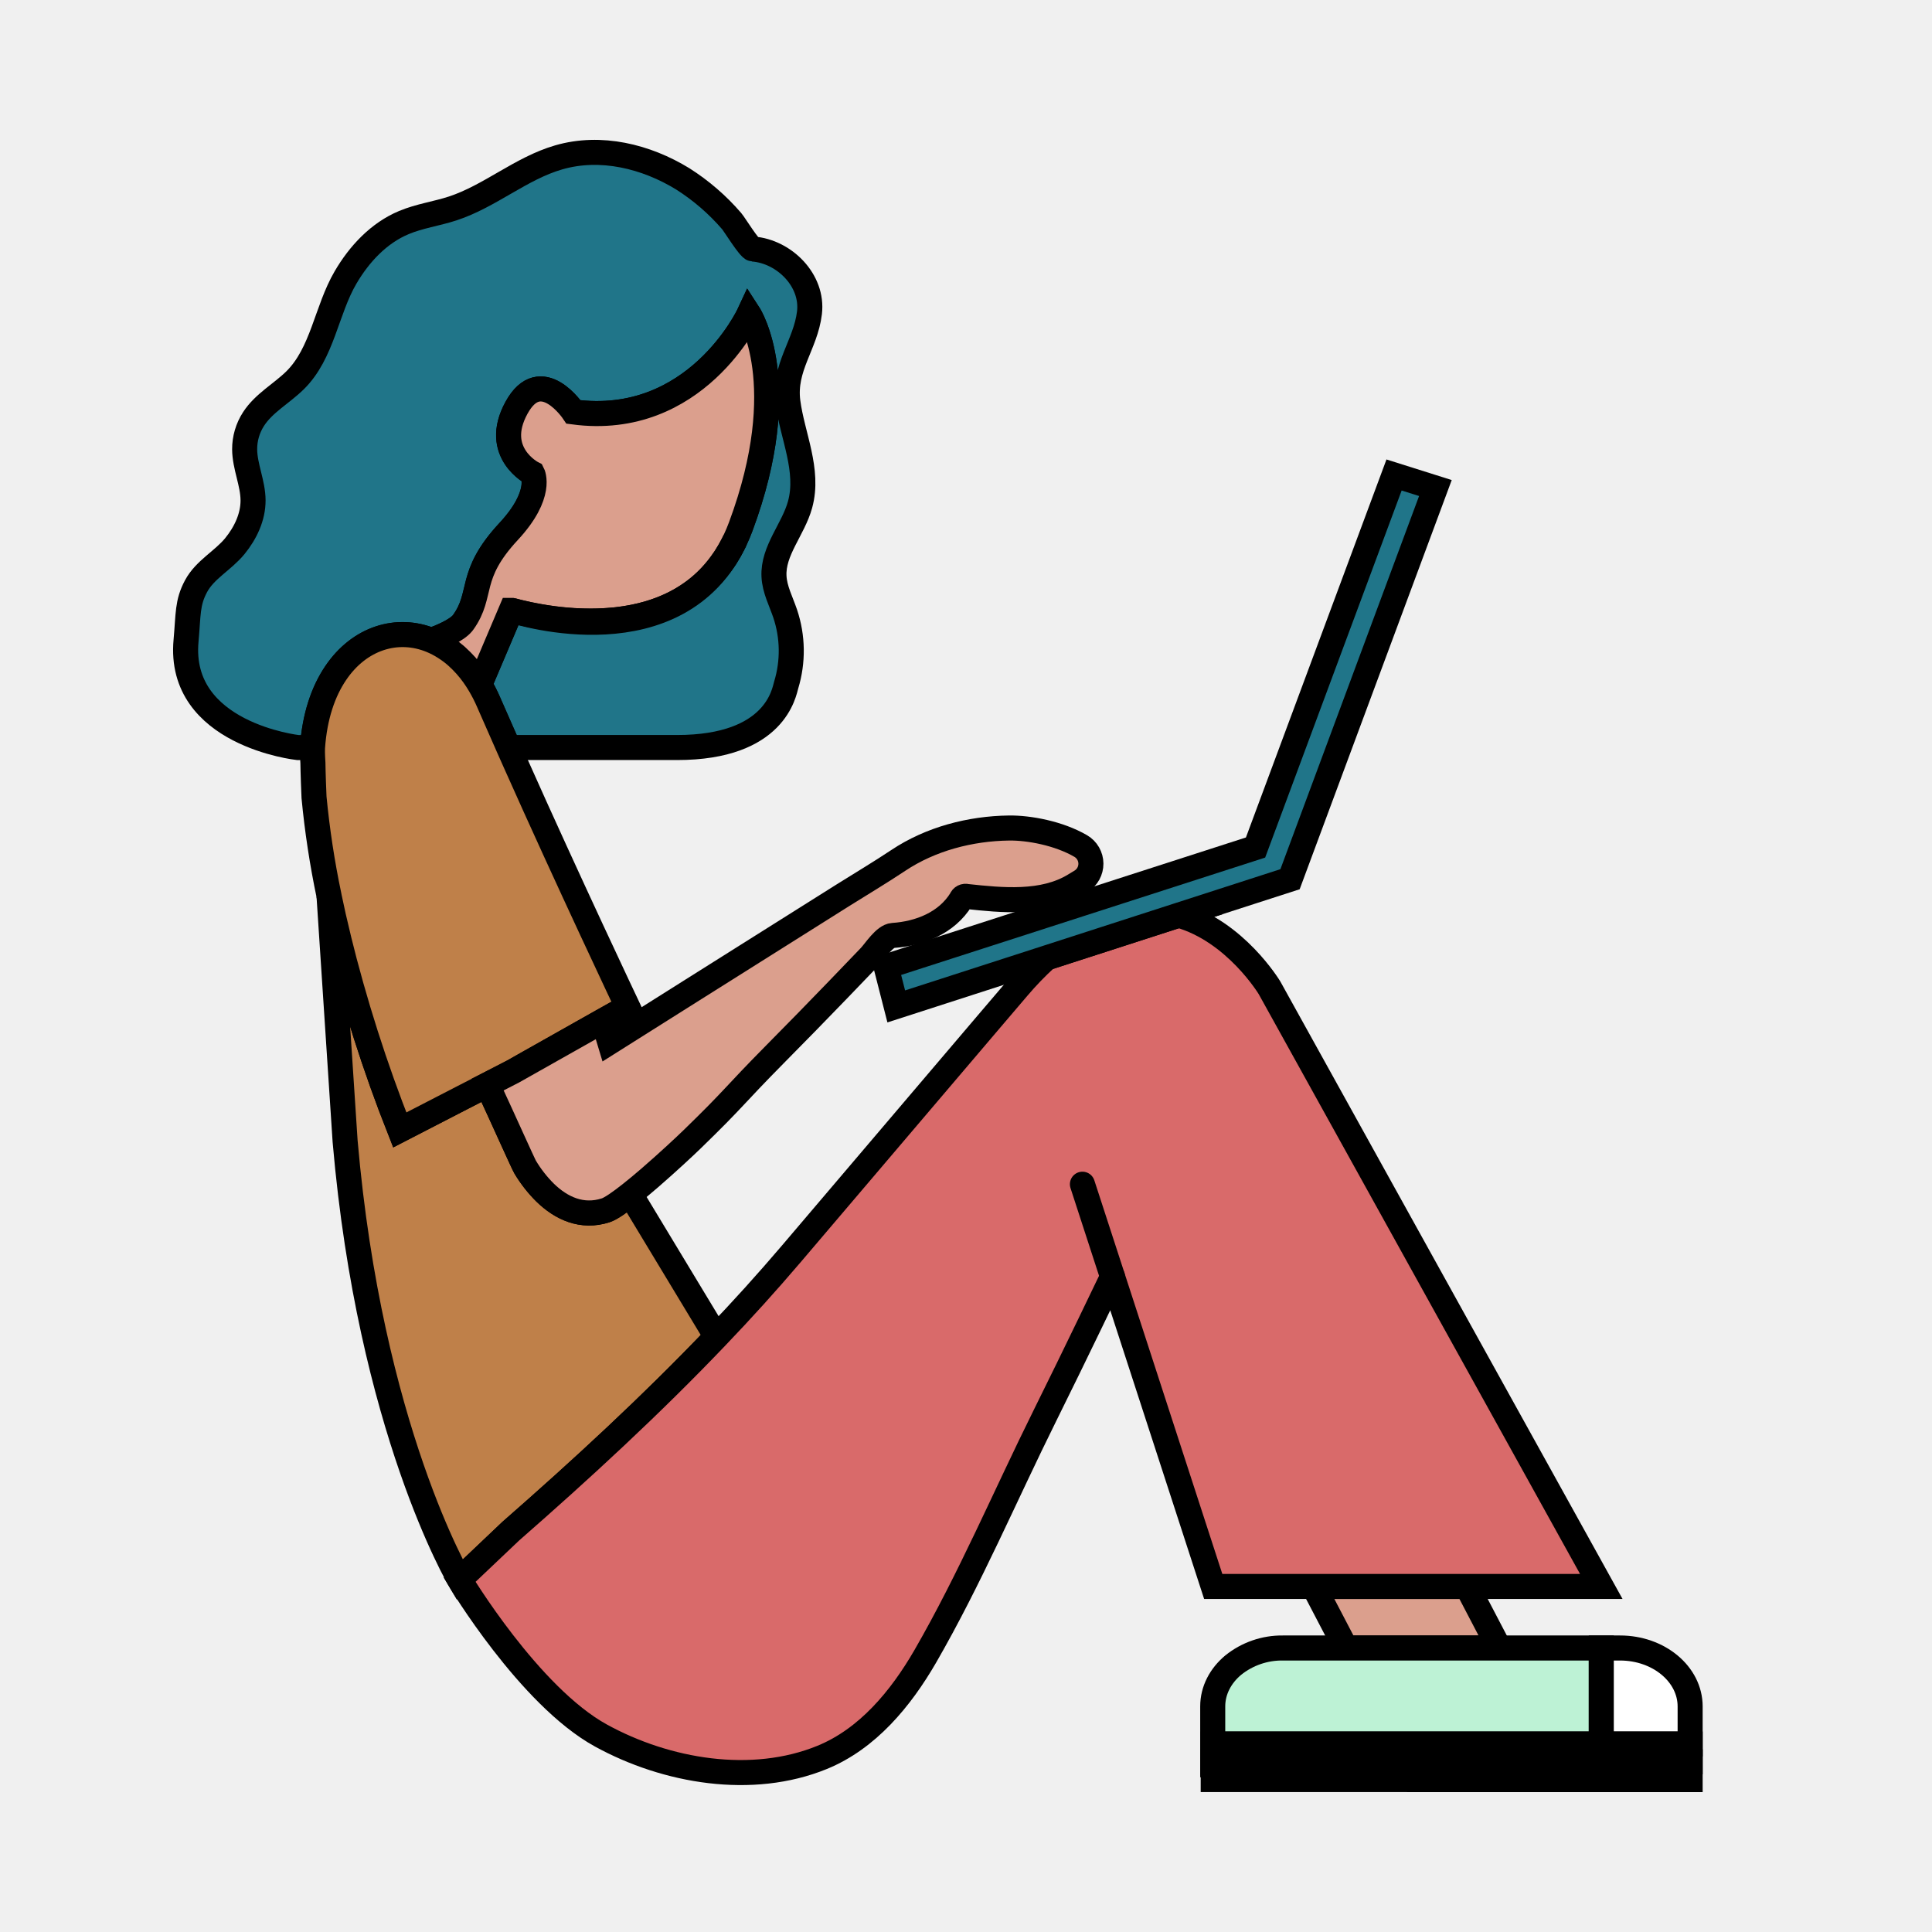
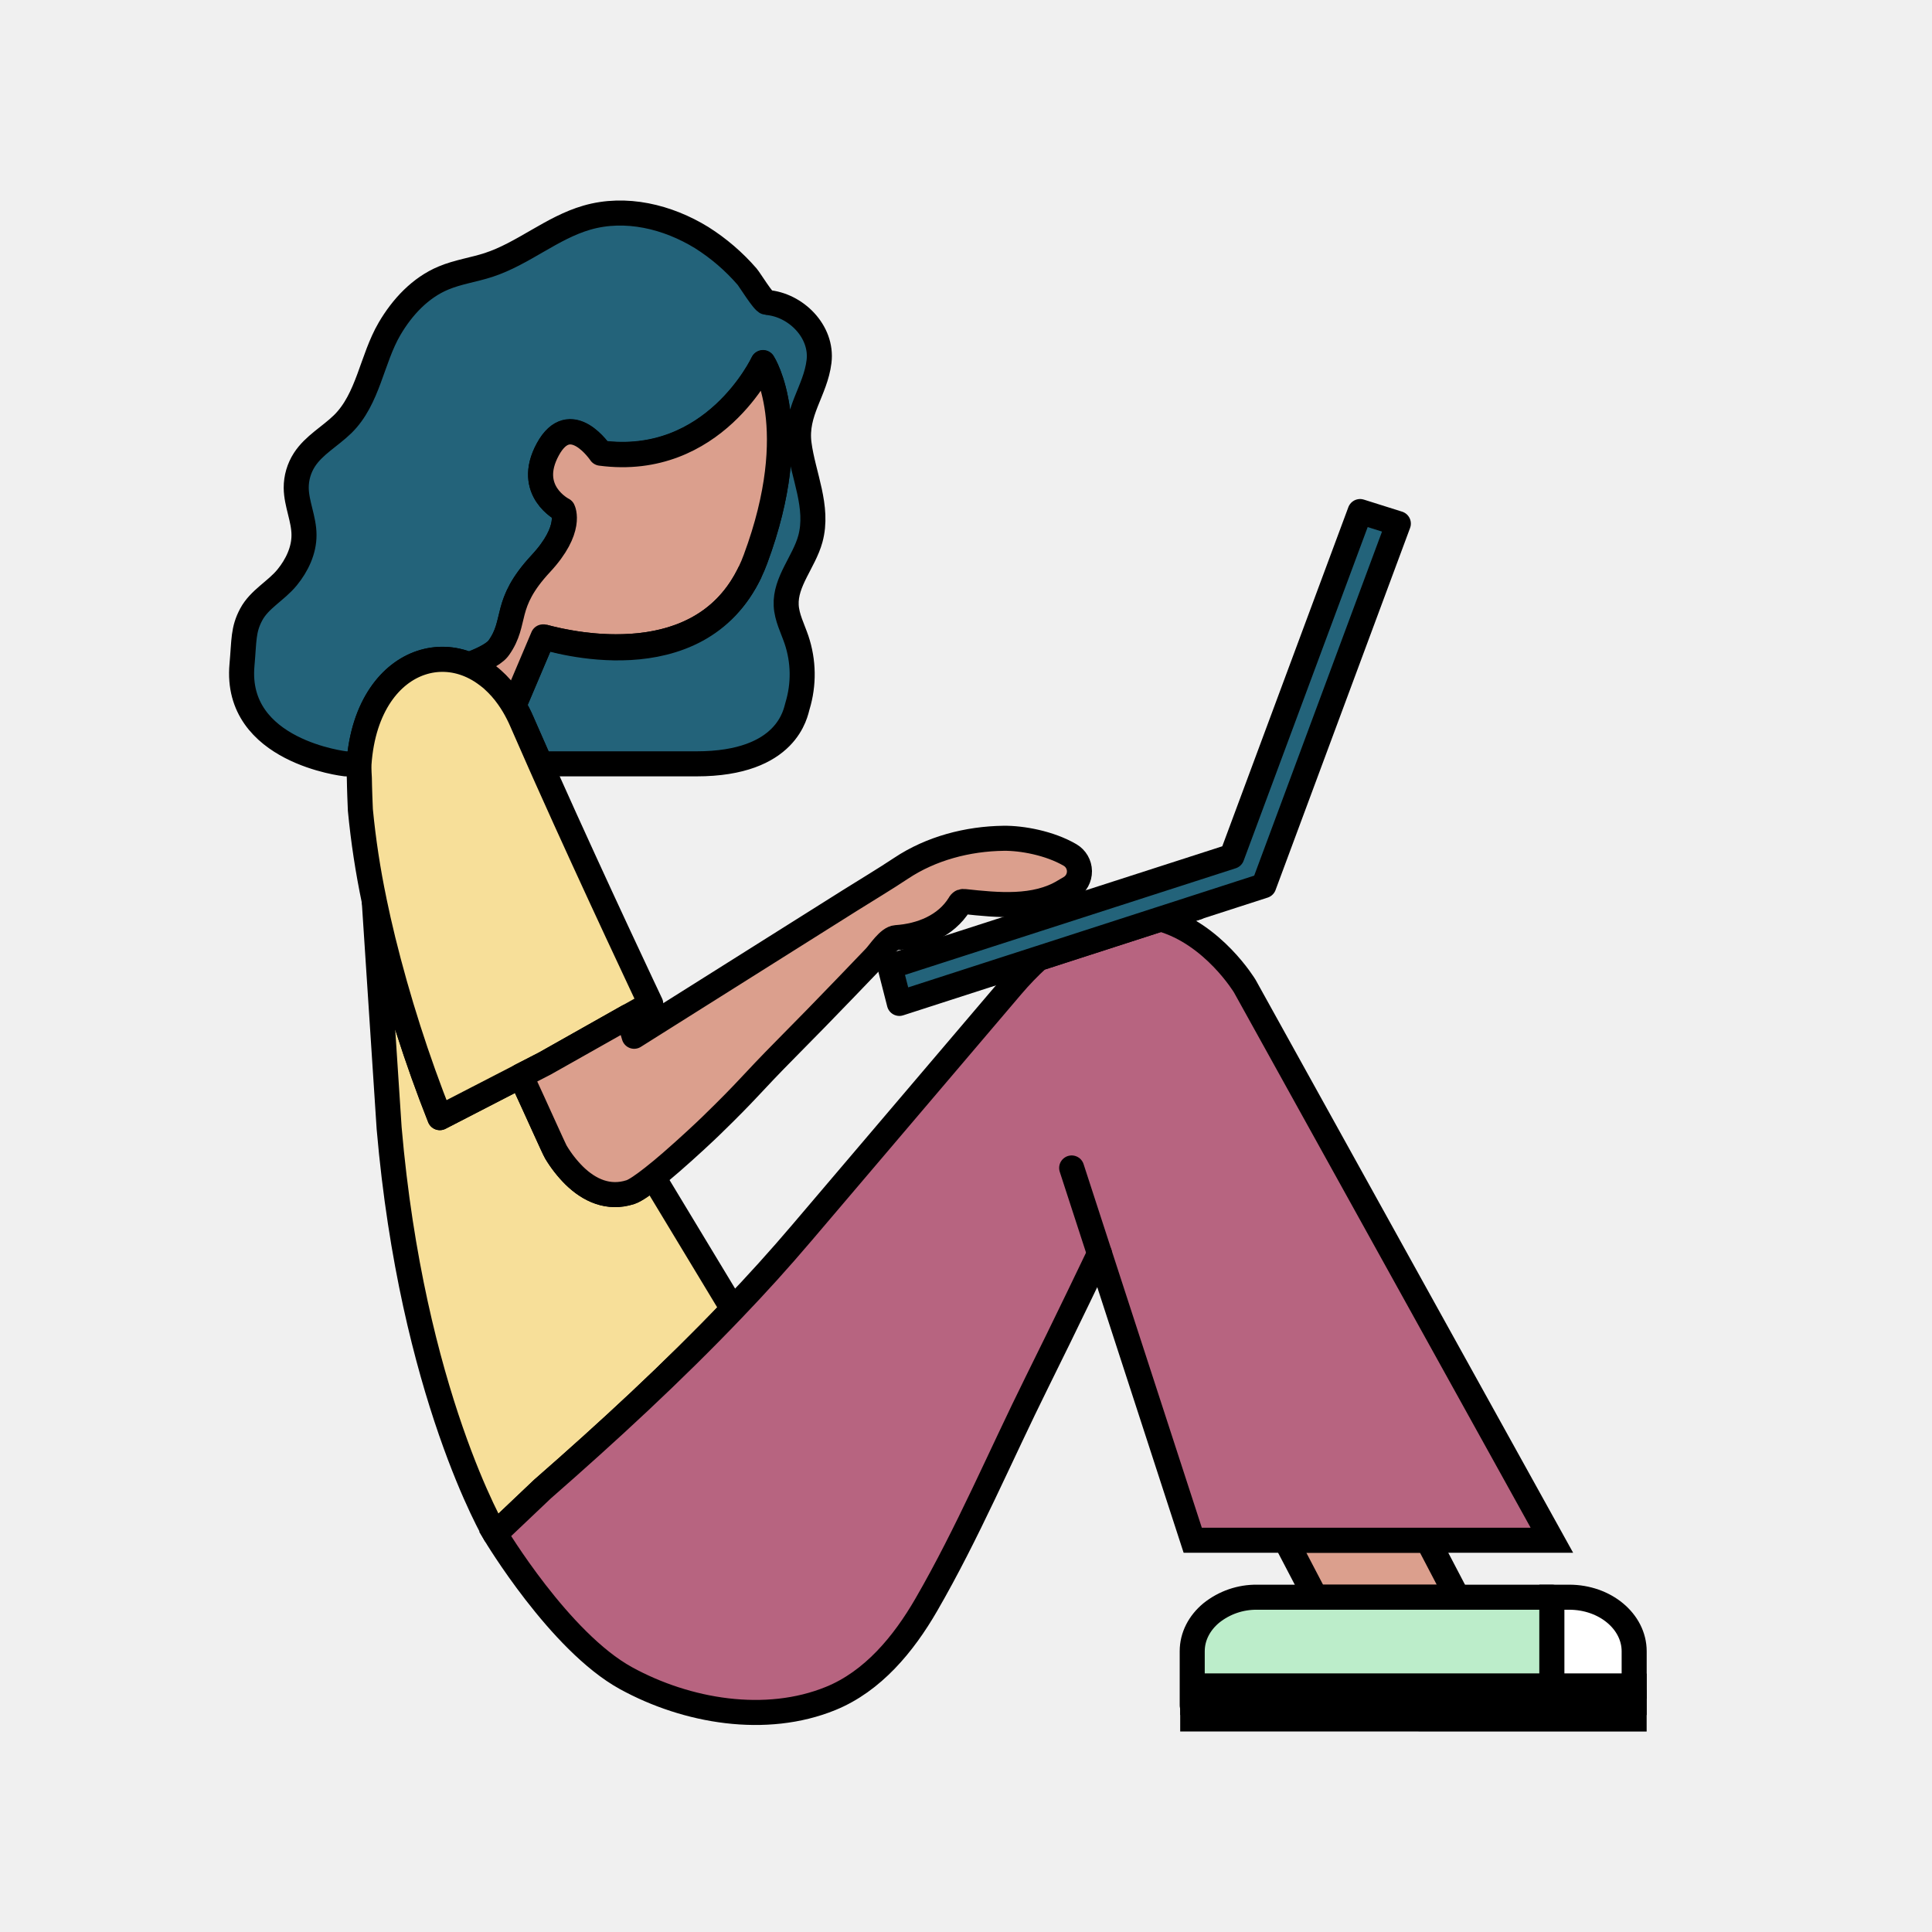
<svg xmlns="http://www.w3.org/2000/svg" viewBox="0 0 1080 1080">
  <defs>
-     <style>.cls-1{fill:#db9f8d;}.cls-1,.cls-2,.cls-3,.cls-4,.cls-5,.cls-6,.cls-7{stroke:#000;stroke-miterlimit:10;stroke-width:14px;}.cls-1,.cls-2,.cls-3,.cls-4,.cls-5,.cls-7{stroke-linecap:round;}.cls-2{fill:#bdf2d5;}.cls-3{fill:#bf8049;}.cls-4{fill:#d96a6a;}.cls-5{fill:#207589;}.cls-6,.cls-7{fill:#fff;}</style>
+     <style>.cls-1,.cls-2{fill:#db9f8d;}.cls-1,.cls-10,.cls-2,.cls-3,.cls-4,.cls-5,.cls-6,.cls-7,.cls-8,.cls-9{stroke:#000;stroke-width:14px;}.cls-1,.cls-10,.cls-2,.cls-3,.cls-4,.cls-5,.cls-6,.cls-7,.cls-8{stroke-linecap:round;}.cls-1,.cls-10,.cls-5,.cls-6,.cls-8,.cls-9{stroke-miterlimit:10;}.cls-2,.cls-3,.cls-4,.cls-7{stroke-linejoin:round;}.cls-3{fill:#bcedca;}.cls-4{fill:#f7df99;}.cls-5{fill:#d96a6a;}.cls-6{fill:#b76480;}.cls-7{fill:#23637a;}.cls-8{fill:#bf8049;}.cls-10,.cls-9{fill:#fff;}</style>
  </defs>
  <g id="Camada_7" data-name="Camada 7">
    <g id="Camada_8" data-name="Camada 8">
-       <polygon class="cls-1" points="734.36 886.84 734.08 886.33 734.09 886.33 734.36 886.84" />
-       <polygon class="cls-1" points="838.06 921.24 752.33 921.24 734.36 886.84 820.08 886.84 838.06 921.24" />
-       <path class="cls-2" d="M678.2,974.92H895.13V921.24h-178a43.44,43.44,0,0,0-27.72,9.55c-7.1,5.91-11.49,14.08-11.49,23.09v32.63h.3V974.92Z" />
-       <path class="cls-3" d="M400.47,747.24c-36.37,38.1-75.31,74-115,108.73l-20.2,19.18-8.35,7.93s-50.12-84.52-64-245.15l-9-137.19c1.6,7.78,3.34,15.45,5.18,23a.1.1,0,0,0,0,.07,831.38,831.38,0,0,0,34.39,107.85h0l35.33-18.22,13.62-7c.43,1,.89,1.94,1.37,3,7.2,15.49,18.74,41.33,19.79,43a71.92,71.92,0,0,0,11.18,14.29c9,8.74,20.53,14.16,33.81,9.89,2.83-.91,7.92-4.44,13.76-9.06Z" />
-       <polygon class="cls-4" points="734.36 886.84 734.08 886.33 734.09 886.33 734.36 886.84" />
-       <path class="cls-4" d="M657.72,511.26l1.19.33-1.19.38-71.67,23.15,0,0-1,.31c.33-.31.68-.61,1-.91Z" />
-       <path class="cls-4" d="M621.9,713.68l56.3,173.16H895.13L709.66,552.17s-19-31.65-50.75-40.58l-1.19.37-71.67,23.16h0l-1,.32a183.34,183.34,0,0,0-16.12,16.72q-8.5,10-17,19.94Q497.11,636.55,442.27,701q-20.2,23.71-41.81,46.26c-36.35,38.11-75.31,74-115,108.73l-20.2,19.17-8.35,7.93s38.84,65,79,87.07c36.71,20.16,84.52,28.23,123.65,12.24,25.36-10.35,43.94-32.75,57.69-56.52,25-43.32,44.68-89.84,66.91-134.62,16.66-33.52,37.73-77.56,37.73-77.56" />
-       <polygon class="cls-5" points="802.4 272.81 721.14 491.49 658.91 511.59 657.72 511.97 586.05 535.12 586.03 535.14 585.04 535.45 501.01 562.59 495.33 540.36 701.86 473.77 779.29 265.52 802.4 272.81" />
-       <path class="cls-3" d="M250.4,363.14c-.65-.45-1.29-.9-2-1.32A4.61,4.61,0,0,1,250.4,363.14Z" />
-       <path class="cls-5" d="M452.49,174.89c-2.16,17.9-14.58,30.43-12.07,49.77,2.46,18.91,12.11,38.12,6.83,57.4-3.8,13.88-15.31,25.76-14.58,40.13.35,7.27,3.91,13.94,6.25,20.84a65.46,65.46,0,0,1,.58,39.84c-1.22,4-5.81,35-61,35H284.22c-3.56-8-7-15.87-10.33-23.47-.29-.66-.56-1.31-.85-1.95a87.74,87.74,0,0,0-4.94-9.69l17.7-41.71.06,0,.18,0,.12,0c2.15.59,5,1.32,8.5,2.07l1.94.41,1.77.36c.79.15,1.62.31,2.47.45,1.51.27,3.09.54,4.74.79,1.28.2,2.6.38,3.95.56,2.12.26,4.31.52,6.57.72,1.56.14,3.15.27,4.78.37a6.06,6.06,0,0,1,.62,0c1,.06,2.11.1,3.17.15a140.67,140.67,0,0,0,18.12-.49l2.1-.21a111.29,111.29,0,0,0,12.86-2.23l1.4-.35c.92-.24,1.86-.47,2.78-.74l1.37-.4c1.85-.57,3.68-1.18,5.49-1.86.46-.17.91-.33,1.36-.51l1.35-.55c1.79-.74,3.57-1.56,5.33-2.44.42-.21.85-.43,1.27-.66.26-.13.53-.26.78-.41.44-.24.88-.48,1.31-.73s.6-.33.9-.51.62-.36.92-.55q2.69-1.62,5.27-3.49l1-.72a70.9,70.9,0,0,0,8.15-7.18c.37-.38.74-.76,1.1-1.16A73.54,73.54,0,0,0,404.6,313c.34-.48.66-1,1-1.46A82.31,82.31,0,0,0,410,303.7c.29-.56.57-1.14.84-1.72,1.16-2.44,2.24-5,3.23-7.68,29.66-79.84,4.56-118.6,4.56-118.6S389,239.39,320.62,230.29c0,0-18.25-27.39-31.92-2.29s9.11,36.48,9.11,36.48,6,11.63-13.4,32.52c-23,24.73-14,34.77-25.36,50.73a4.67,4.67,0,0,1-.35.46c-3.41,4.19-12.2,7.8-17.62,9.79-19-7.81-40.14-1.37-53.42,18.24-7,10.3-11.82,24.25-13,41.67H166.5S99.22,410.51,104,358.15c1.34-14.89.61-21.18,5.59-30.47s15-14.24,21.68-22.38c5.93-7.27,10.24-16.27,10.19-25.64-.05-9.63-4.62-18.82-4.7-28.47a30.91,30.91,0,0,1,5-17c5.74-8.87,15.56-14.12,23.12-21.53,15.48-15.2,17.54-39.23,28.29-57.57,7.66-13.1,18.58-24.82,32.6-30.68,8.72-3.66,18.27-4.94,27.24-7.87,20.9-6.84,38.17-22.45,59.29-28.56,23.52-6.83,48.91-.54,69.36,12A123.11,123.11,0,0,1,409,123.6c1.54,1.76,9.91,15.45,11.92,15.61C438.4,140.56,454.7,156.74,452.49,174.89Z" />
-       <path class="cls-1" d="M414.11,294.3c-1,2.69-2.07,5.24-3.23,7.68-.27.58-.55,1.16-.84,1.72a82.31,82.31,0,0,1-4.47,7.82c-.32.5-.63,1-1,1.46a73.54,73.54,0,0,1-7.11,8.93c-.36.4-.73.78-1.1,1.16a70.9,70.9,0,0,1-8.15,7.18l-1,.72q-2.58,1.88-5.27,3.49c-.3.19-.61.37-.92.55s-.6.35-.9.51-.87.49-1.31.73c-.25.15-.52.28-.78.41-.42.23-.85.45-1.27.66-1.76.88-3.54,1.7-5.33,2.44l-1.35.55c-.45.18-.9.34-1.36.51-1.81.68-3.64,1.29-5.49,1.86l-1.37.4c-.92.27-1.86.5-2.78.74l-1.4.35a111.29,111.29,0,0,1-12.86,2.23l-2.1.21a140.67,140.67,0,0,1-18.12.49c-1.06-.05-2.13-.09-3.17-.15a6.06,6.06,0,0,0-.62,0c-1.63-.1-3.22-.23-4.78-.37-2.26-.2-4.45-.46-6.57-.72-1.35-.18-2.67-.36-3.95-.56-1.65-.25-3.23-.52-4.74-.79-.85-.14-1.68-.3-2.47-.45l-1.77-.36-1.94-.41c-3.46-.75-6.35-1.48-8.5-2.07l-.12,0-.18,0-.06,0-17.7,41.71c-1.06-1.8-2.18-3.51-3.32-5.12a63.33,63.33,0,0,0-9.42-10.59l-.71-.64a49.44,49.44,0,0,0-4.25-3.29,4.61,4.61,0,0,0-2-1.32,48,48,0,0,0-7.37-3.84c5.42-2,14.21-5.6,17.62-9.79a4.67,4.67,0,0,0,.35-.46c11.41-16,2.39-26,25.36-50.73,19.42-20.89,13.4-32.52,13.4-32.52S275,253.08,288.7,228s31.92,2.29,31.92,2.29c68.4,9.1,98.05-54.59,98.05-54.59S443.77,214.46,414.11,294.3Z" />
-       <path class="cls-3" d="M350.87,562.86l-13.58,7.65-1.09.62h0l-28.86,16.28-11.89,6.69,0,0L286.85,599l-14.43,7.42-13.62,7-35.33,18.22h0a831.83,831.83,0,0,1-34.38-107.84.09.09,0,0,1,0-.08q-2.75-11.25-5.18-23v-.08a498.39,498.39,0,0,1-8.37-54.92c-.56-12.86-.62-19.2-.62-19.2s-.4-5.85-.22-8.65c1.21-17.42,6-31.37,13-41.67,13.28-19.61,34.43-26.05,53.42-18.24a48,48,0,0,1,7.37,3.84c.66.42,1.3.87,2,1.32a49.44,49.44,0,0,1,4.25,3.29l.71.64a63.33,63.33,0,0,1,9.42,10.59c1.14,1.61,2.26,3.32,3.32,5.12a87.74,87.74,0,0,1,4.94,9.69c.29.64.56,1.29.85,1.95,3.31,7.6,6.77,15.48,10.33,23.47q1.9,4.31,3.85,8.65C317.44,492.29,350.87,562.86,350.87,562.86Z" />
-       <path class="cls-1" d="M410.88,302c-32,67.91-119.73,40.82-124.84,39.16C304.88,346.31,381.84,363.09,410.88,302Z" />
-       <path class="cls-6" d="M905.61,921.24H895.13v53.68H944.8v-21C944.8,935.86,927.25,921.24,905.61,921.24Z" />
-       <polygon class="cls-7" points="678.2 974.92 678.2 984.86 944.8 984.86 944.8 974.92 895.13 974.92 678.2 974.92" />
-       <polygon class="cls-7" points="678.2 986.51 678.2 994.79 944.8 994.8 944.8 984.86 678.2 984.86 678.2 986.51" />
-       <path class="cls-1" d="M604.35,492.63l-3.68,2.22c-17.55,10.75-40.59,8.4-60.18,6.29a2.56,2.56,0,0,0-3.18,1.63C529.18,516,514,521.94,499.13,522.92c-4.67.31-9.92,8.74-12.82,11.79q-9,9.39-18,18.73-17.41,18.06-35.09,35.91c-23.53,23.8-22.16,24.07-46.17,47.38-3.49,3.41-13.55,12.83-23.81,21.71-3.71,3.2-7.45,6.34-10.93,9.07-5.85,4.62-10.93,8.15-13.76,9.06-13.28,4.27-24.82-1.14-33.82-9.88a72.82,72.82,0,0,1-11.17-14.29c-1.05-1.71-12.59-27.56-19.79-43-.48-1.05-1-2-1.38-3l14.44-7.44,8.55-4.82h0l11.89-6.71,28.86-16.28h0l1.09-.61,3.63,12Q364,567.93,387.07,553.4q42.07-26.45,84.12-52.95C481.49,494,492,487.73,502.11,481c18.13-12.09,40.29-17.85,61.95-18.13,11-.15,27.8,2.9,40.12,10.09A11.48,11.48,0,0,1,604.35,492.63Z" />
-       <line class="cls-4" x1="605.08" y1="661.98" x2="621.9" y2="713.68" />
+       <polygon class="cls-1" points="718.71 861.01 718.46 860.54 718.47 860.54 718.71 861.01" />
+       <polygon class="cls-2" points="814.7 892.85 735.35 892.85 718.71 861.01 798.05 861.01 814.7 892.85" />
+       <path class="cls-3" d="M666.74,942.53H867.51V892.85H702.75a40.13,40.13,0,0,0-25.65,8.84c-6.58,5.47-10.64,13-10.64,21.36v30.21h.28V942.53Z" />
+       <path class="cls-4" d="M409.69,731.81C376,767.07,340,800.29,303.22,832.44l-18.7,17.75-7.73,7.34S230.4,779.3,217.53,630.64l-8.32-127q2.22,10.81,4.79,21.24a.1.1,0,0,0,0,.07,770,770,0,0,0,31.83,99.82h0l32.7-16.86,12.6-6.5c.4.87.83,1.79,1.27,2.76,6.67,14.33,17.35,38.25,18.32,39.83a66.91,66.91,0,0,0,10.34,13.23c8.32,8.09,19,13.1,31.3,9.15,2.62-.85,7.32-4.11,12.74-8.39Z" />
+       <polygon class="cls-5" points="718.71 861.01 718.46 860.54 718.47 860.54 718.71 861.01" />
+       <path class="cls-5" d="M647.78,513.4c.37.09.73.2,1.1.31l-1.1.35-66.33,21.43h0l-.92.29c.31-.29.63-.56.94-.84Z" />
+       <path class="cls-6" d="M614.63,700.75,666.74,861H867.51L695.85,551.26s-17.58-29.29-47-37.55l-1.11.34-66.33,21.43h0l-.93.3a170.13,170.13,0,0,0-14.92,15.47q-7.87,9.22-15.71,18.46Q499.13,629.36,448.37,689q-18.69,22-38.69,42.82C376,767.08,340,800.28,303.22,832.44l-18.7,17.75-7.73,7.33s35.95,60.17,73.15,80.59c34,18.65,78.23,26.12,114.45,11.32,23.47-9.57,40.67-30.3,53.39-52.31C541,857,559.13,814,579.71,772.53c15.42-31,34.92-71.78,34.92-71.78" />
+       <polygon class="cls-7" points="781.68 292.7 706.48 495.1 648.88 513.71 647.78 514.06 581.45 535.49 581.43 535.5 580.51 535.79 502.75 560.91 497.49 540.33 688.64 478.7 760.3 285.96 781.68 292.7" />
+       <path class="cls-8" d="M270.8,376.31c-.6-.42-1.2-.83-1.81-1.22A4.27,4.27,0,0,1,270.8,376.31Z" />
+       <path class="cls-7" d="M457.84,202.08c-2,16.57-13.5,28.17-11.17,46.07,2.27,17.5,11.2,35.28,6.32,53.12-3.52,12.84-14.17,23.84-13.5,37.14.33,6.73,3.62,12.91,5.78,19.29a60.63,60.63,0,0,1,.55,36.88c-1.13,3.69-5.38,32.41-56.5,32.41H302.1c-3.3-7.4-6.5-14.69-9.56-21.73-.27-.61-.52-1.21-.79-1.81a80.67,80.67,0,0,0-4.57-9l16.38-38.6.06,0,.16,0,.11,0c2,.54,4.66,1.21,7.87,1.91.58.13,1.18.26,1.8.38l1.63.33c.74.14,1.5.29,2.29.42,1.4.26,2.86.5,4.39.73,1.18.19,2.4.36,3.65.52,2,.25,4,.48,6.08.67,1.45.13,2.92.25,4.43.34.2,0,.39,0,.57,0,1,.06,1.95.1,2.94.15a132.3,132.3,0,0,0,16.77-.46c.64-.05,1.28-.13,1.93-.2a99.43,99.43,0,0,0,11.92-2.06l1.29-.32c.85-.22,1.72-.44,2.57-.68l1.27-.38c1.71-.52,3.4-1.08,5.08-1.72l1.25-.47c.42-.17.84-.33,1.25-.51q2.49-1,4.94-2.26c.39-.19.79-.4,1.17-.61s.49-.24.72-.37l1.22-.68.83-.47.85-.51c1.66-1,3.29-2.07,4.89-3.24l.88-.66a65.78,65.78,0,0,0,7.54-6.64c.34-.36.69-.71,1-1.08a66.94,66.94,0,0,0,6.58-8.27q.47-.66.9-1.35a75.7,75.7,0,0,0,4.14-7.24c.27-.52.52-1.05.78-1.59,1.07-2.26,2.07-4.61,3-7.11,27.46-73.88,4.22-109.76,4.22-109.76s-27.44,58.94-90.75,50.52c0,0-16.89-25.35-29.54-2.11S314.67,285,314.67,285s5.57,10.76-12.39,30.1C281,338,289.36,347.28,278.8,362.05a3.11,3.11,0,0,1-.32.42c-3.16,3.88-11.29,7.22-16.31,9.07-17.58-7.23-37.15-1.27-49.45,16.88-6.47,9.53-10.93,22.44-12.05,38.57h-7.53s-62.26-6.83-57.87-55.3c1.24-13.78.57-19.6,5.17-28.2s13.91-13.17,20.07-20.71c5.49-6.73,9.47-15.06,9.43-23.73,0-8.92-4.27-17.42-4.35-26.35A28.68,28.68,0,0,1,170.18,257c5.32-8.21,14.41-13.07,21.4-19.92,14.33-14.07,16.23-36.31,26.18-53.29,7.1-12.12,17.2-23,30.18-28.39,8.07-3.39,16.9-4.58,25.2-7.29,19.35-6.33,35.34-20.78,54.88-26.43,21.77-6.32,45.27-.5,64.2,11.13a114.32,114.32,0,0,1,25.39,21.81c1.43,1.63,9.18,14.3,11,14.45C444.8,170.31,459.88,185.28,457.84,202.08Z" />
+       <path class="cls-2" d="M422.31,312.59c-.91,2.5-1.91,4.85-3,7.11-.26.54-.51,1.07-.78,1.59a75.7,75.7,0,0,1-4.14,7.24c-.3.47-.59.91-.9,1.35a66.94,66.94,0,0,1-6.58,8.27c-.33.37-.68.72-1,1.08a65.78,65.78,0,0,1-7.54,6.64l-.88.66c-1.6,1.17-3.23,2.24-4.89,3.24l-.85.51-.83.47-1.22.68c-.23.13-.47.25-.72.37s-.78.42-1.17.61q-2.44,1.23-4.94,2.26c-.41.18-.83.34-1.25.51l-1.25.47c-1.68.64-3.37,1.2-5.08,1.72l-1.27.38c-.85.24-1.72.46-2.57.68l-1.29.32a99.43,99.43,0,0,1-11.92,2.06l-1.93.2a132.3,132.3,0,0,1-16.77.46c-1-.05-2-.09-2.94-.15-.18,0-.37,0-.57,0-1.51-.09-3-.21-4.43-.34-2.09-.19-4.12-.42-6.08-.67-1.25-.16-2.47-.33-3.65-.52-1.53-.23-3-.47-4.39-.73-.79-.13-1.55-.28-2.29-.42l-1.63-.33c-.62-.12-1.22-.25-1.8-.38-3.21-.7-5.87-1.37-7.87-1.91l-.11,0-.16,0-.06,0-16.38,38.6c-1-1.66-2-3.25-3.08-4.74a58.37,58.37,0,0,0-8.71-9.8c-.23-.22-.45-.42-.67-.6-1.28-1.09-2.59-2.12-3.92-3a4.27,4.27,0,0,0-1.81-1.22,44.33,44.33,0,0,0-6.82-3.55c5-1.85,13.15-5.19,16.31-9.07a3.11,3.11,0,0,0,.32-.42C289.36,347.28,281,338,302.28,315.1c18-19.34,12.39-30.1,12.39-30.1s-21.09-10.55-8.43-33.76,29.54,2.11,29.54,2.11c63.31,8.42,90.75-50.52,90.75-50.52S449.77,238.71,422.31,312.59Z" />
+       <path class="cls-4" d="M363.78,561.16l-12.57,7.07-1,.58h0l-26.72,15.07-11,6.19,0,0-7.91,4.46-13.36,6.87-12.6,6.5-32.7,16.86h0A770.35,770.35,0,0,1,214,525a.07.07,0,0,1,0-.06c-1.7-6.94-3.31-14-4.8-21.24v-.08a463.06,463.06,0,0,1-7.75-50.83c-.52-11.9-.57-17.77-.57-17.77s-.37-5.41-.2-8c1.12-16.13,5.58-29,12.05-38.57,12.3-18.15,31.87-24.11,49.45-16.88a44.33,44.33,0,0,1,6.82,3.55c.61.39,1.21.8,1.81,1.22,1.33.92,2.64,1.95,3.92,3,.22.18.44.38.67.6a58.37,58.37,0,0,1,8.71,9.8c1.06,1.49,2.09,3.08,3.08,4.74a80.67,80.67,0,0,1,4.57,9c.27.6.52,1.2.79,1.81,3.06,7,6.26,14.33,9.56,21.73,1.17,2.65,2.37,5.32,3.56,8C332.84,495.84,363.78,561.16,363.78,561.16Z" />
+       <path class="cls-1" d="M419.33,319.7C389.74,382.55,308.51,357.48,303.78,356,321.22,360.74,392.45,376.27,419.33,319.7Z" />
+       <path class="cls-9" d="M877.21,892.85h-9.7v49.69h46V923.06C913.49,906.38,897.24,892.85,877.21,892.85Z" />
+       <polygon class="cls-10" points="666.74 942.53 666.74 951.73 913.49 951.73 913.49 942.53 867.51 942.53 666.74 942.53" />
+       <polygon class="cls-10" points="666.74 953.26 666.74 960.92 913.49 960.93 913.49 951.73 666.74 951.73 666.74 953.26" />
+       <path class="cls-2" d="M598.38,496.16l-3.4,2c-16.25,10-37.56,7.77-55.7,5.83a3.07,3.07,0,0,0-1.7.12,3.26,3.26,0,0,0-1.24,1.38c-7.52,12.2-21.55,17.75-35.34,18.65-4.32.29-9.18,8.09-11.86,10.91q-8.31,8.7-16.65,17.34Q456.38,569.15,440,585.68c-21.78,22-20.51,22.27-42.73,43.85-3.24,3.15-12.54,11.87-22,20.09-3.43,3-6.9,5.87-10.12,8.4-5.41,4.27-10.11,7.54-12.73,8.38-12.29,4-23-1.06-31.3-9.15A66.85,66.85,0,0,1,310.76,644c-1-1.58-11.65-25.51-18.32-39.84-.44-1-.87-1.88-1.27-2.76l13.36-6.88,7.91-4.46h0l11-6.21,26.71-15.07h0l1-.56,3.35,11.06q21.36-13.44,42.72-26.89,38.94-24.49,77.85-49c9.54-6,19.25-11.77,28.62-18,16.78-11.19,37.29-16.52,57.33-16.78,10.2-.14,25.74,2.68,37.14,9.33A10.63,10.63,0,0,1,598.38,496.16Z" />
+       <line class="cls-5" x1="599.07" y1="652.9" x2="614.63" y2="700.75" />
    </g>
  </g>
</svg>
